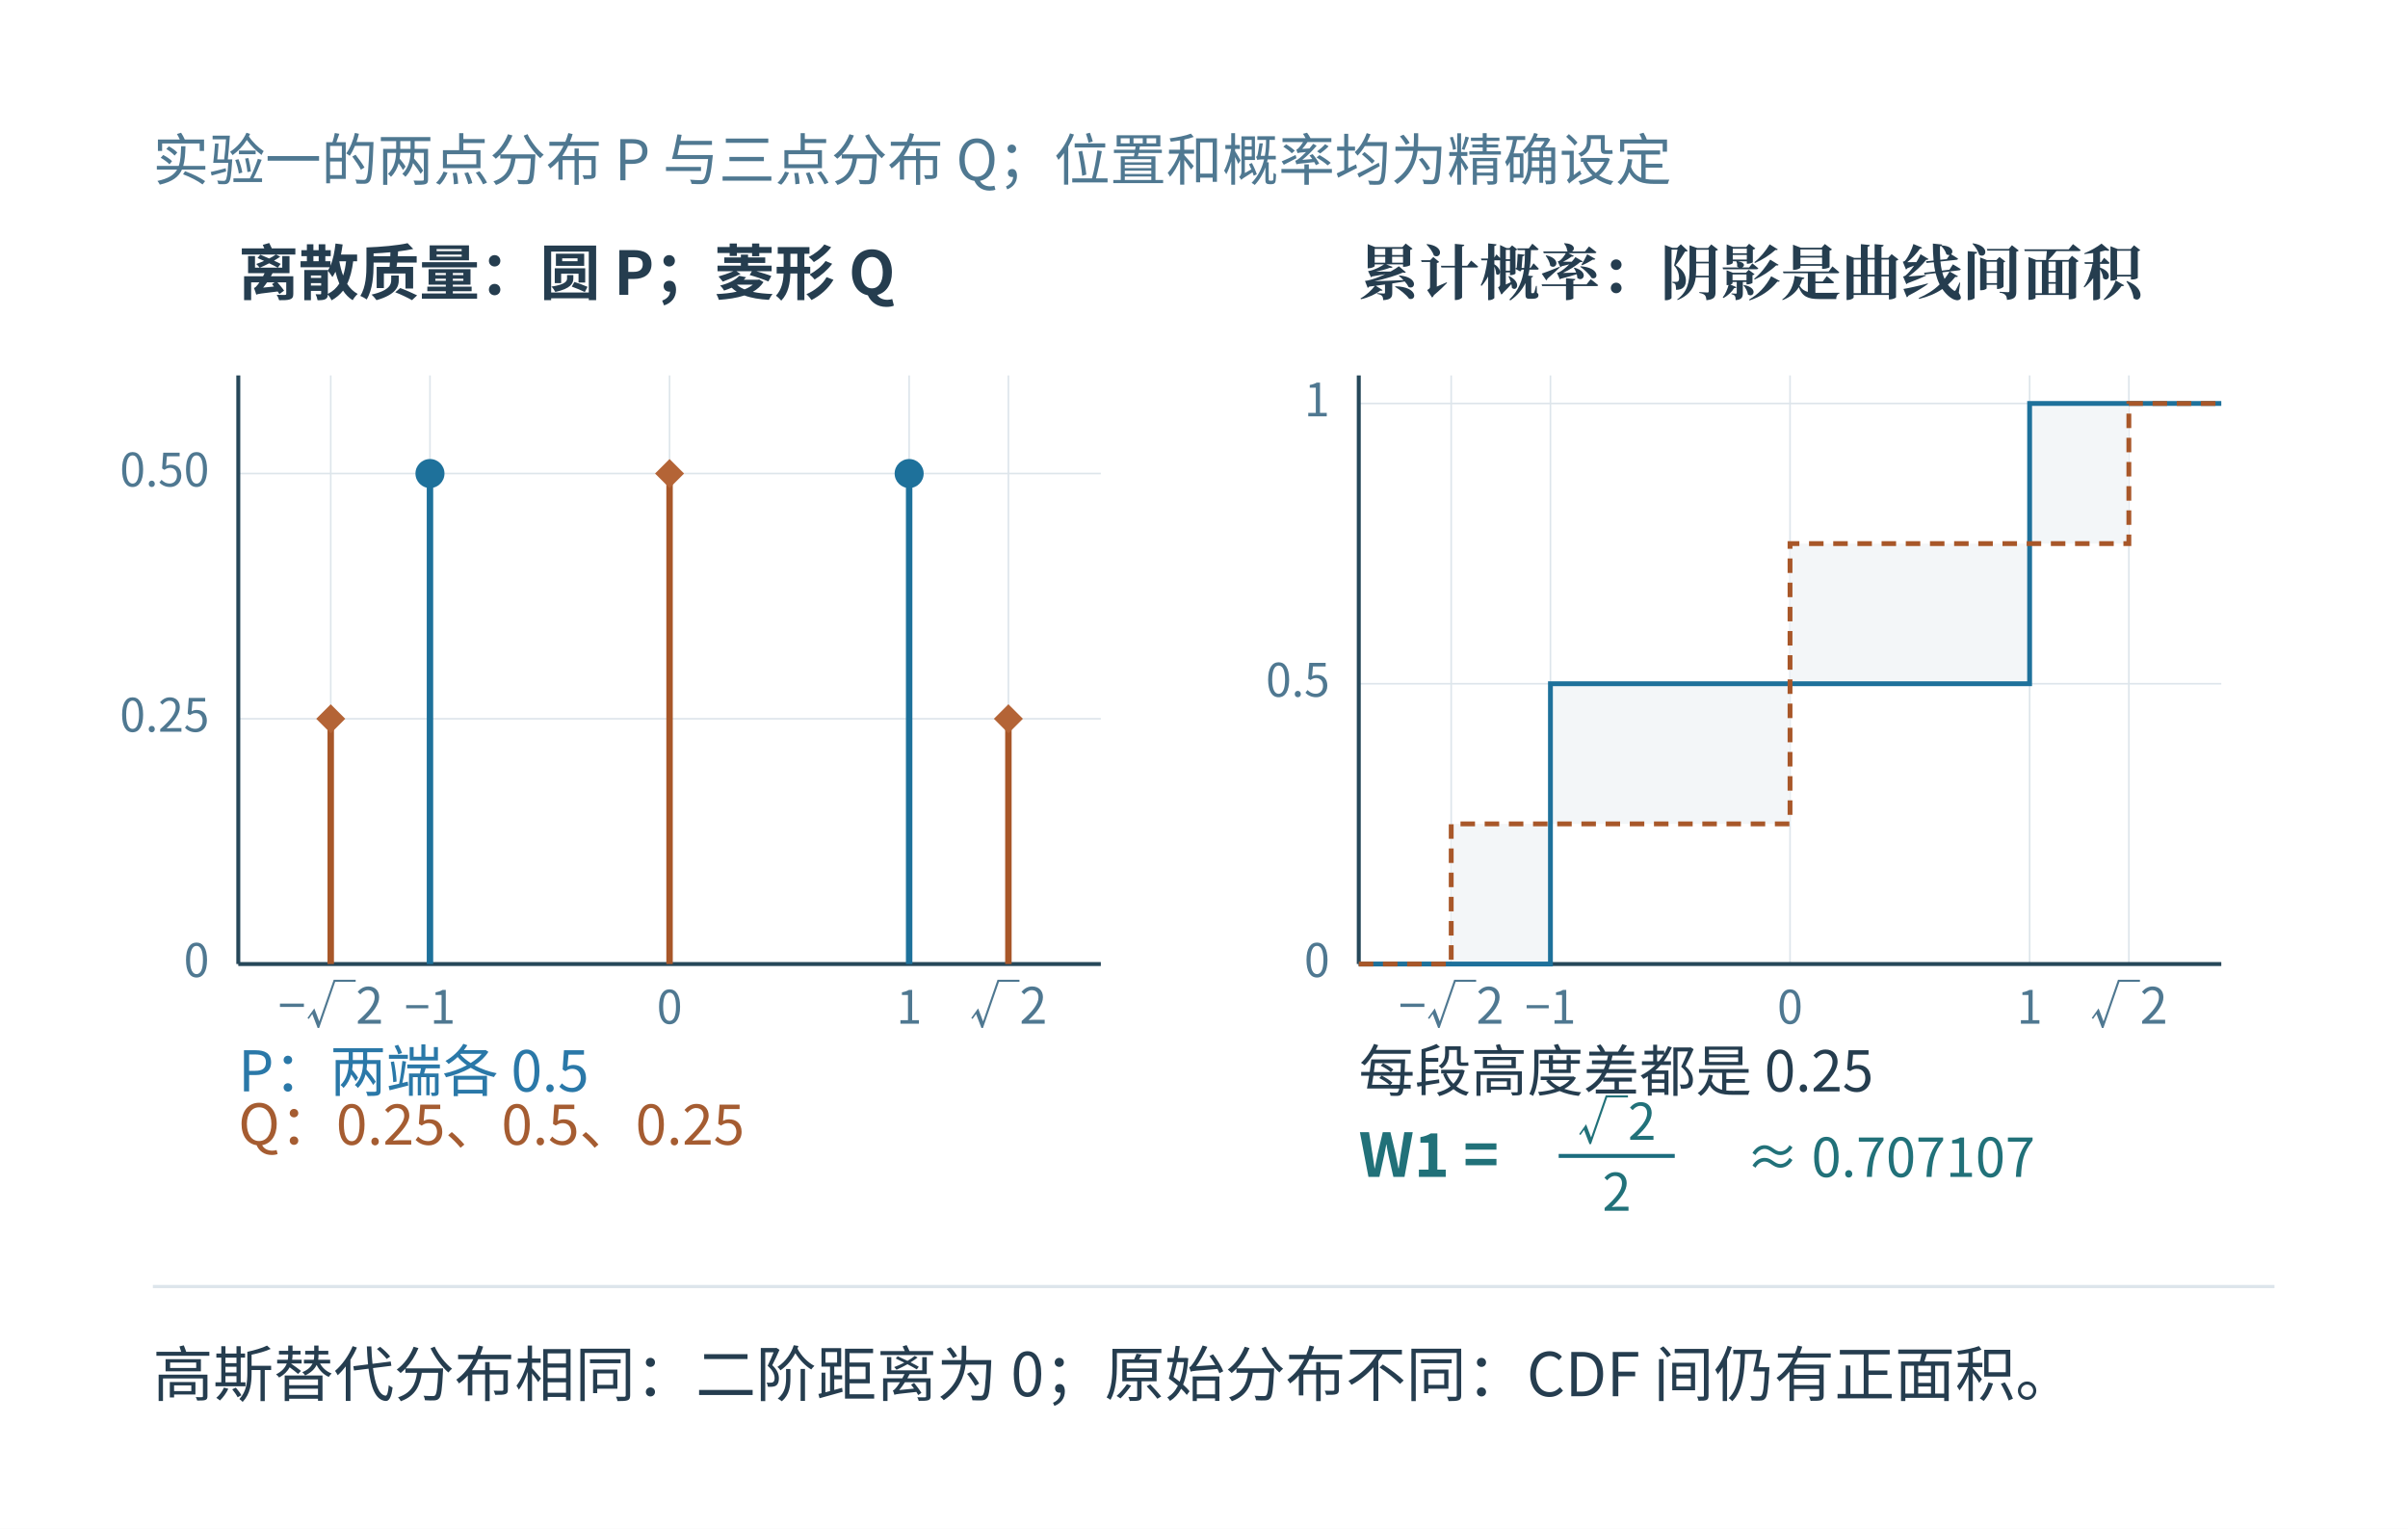
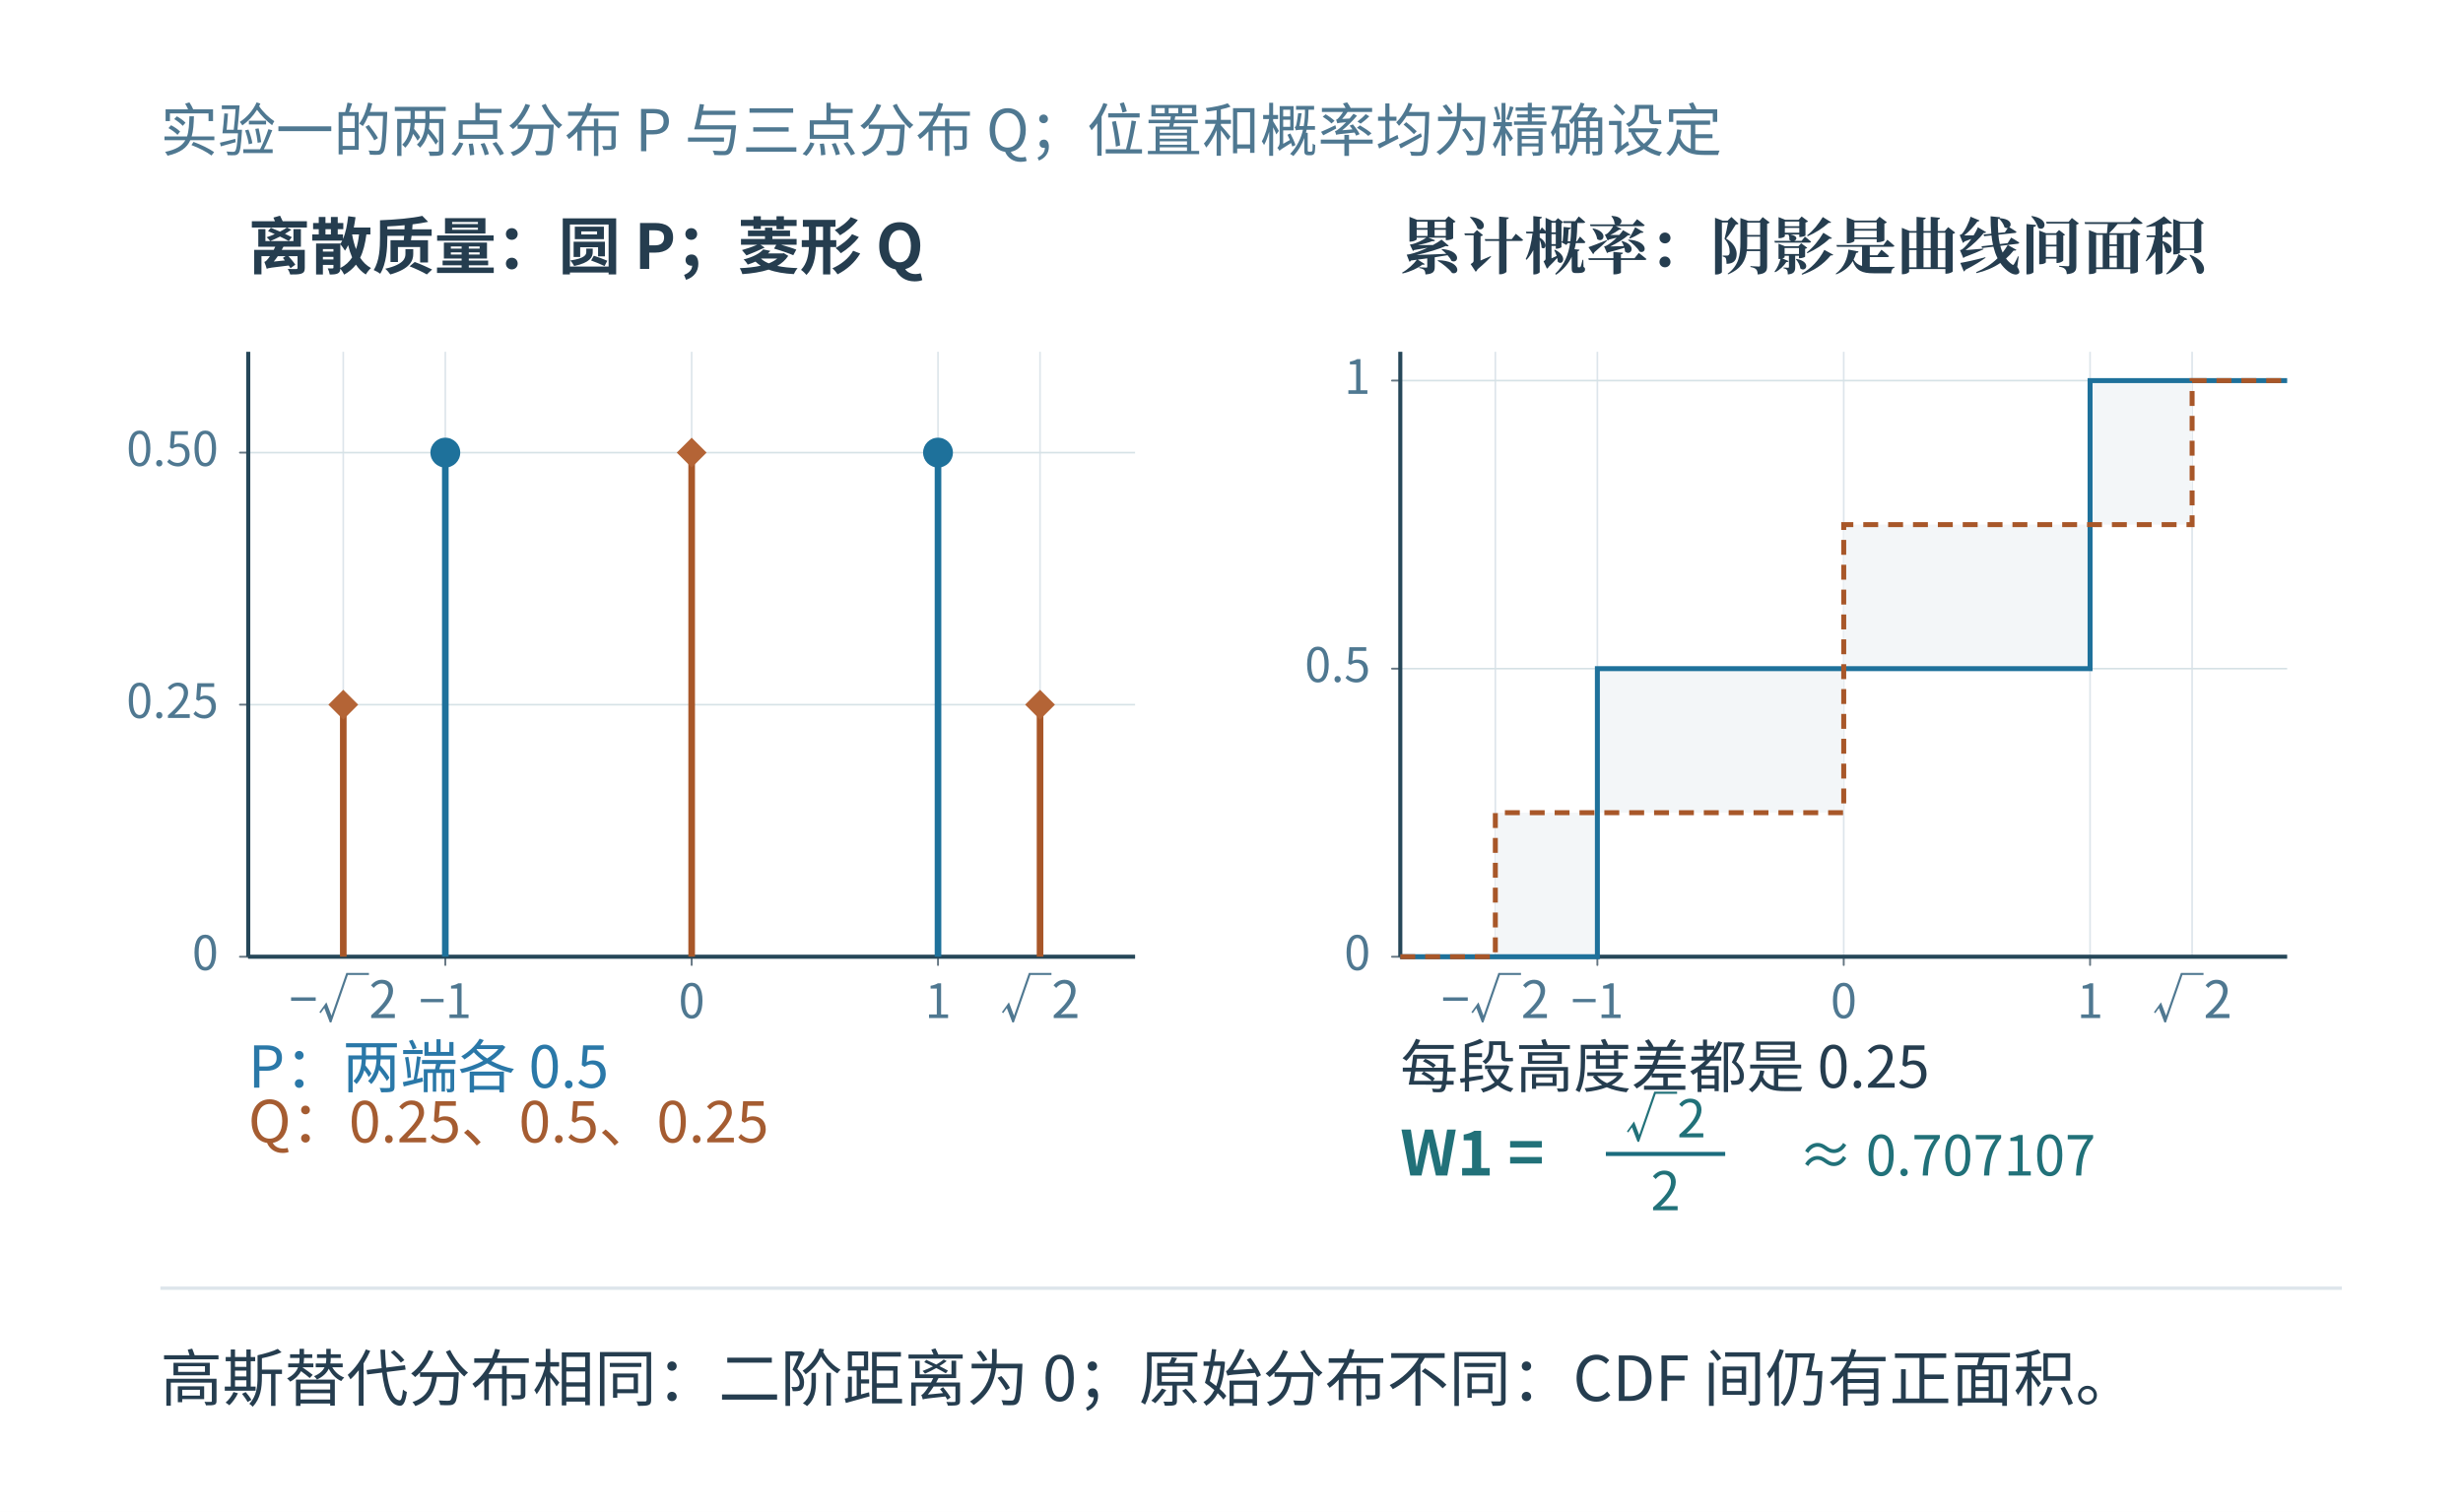
- <svg xmlns="http://www.w3.org/2000/svg" width="996.48" height="632.48" viewBox="-18.24 28.76 996.48 632.48" role="img" aria-labelledby="artwork-title artwork-desc">
+ <svg xmlns="http://www.w3.org/2000/svg" xmlns:xlink="http://www.w3.org/1999/xlink" role="img" aria-labelledby="plate-caption" aria-describedby="plate-alt" viewBox="0 0 1360 835" width="1360" height="835">
  <defs>
-     <clipPath id="artwork-view">
-       <rect x="25" y="76" width="910" height="545.066" />
+     <clipPath id="plate-view-0">
+       <rect x="-18.24" y="79.284" width="996.48" height="534.547" />
    </clipPath>
-   </defs>
-   <rect id="edition-paper" x="-18.24" y="28.76" width="996.48" height="632.48" fill="#ffffff" />
-   <svg id="edition-view" x="0" y="47" width="960" height="596" viewBox="0 47 960 596" overflow="hidden">
-     <rect width="960" height="643" fill="#ffffff" />
-     <g clip-path="url(#artwork-view)">
-       <g transform="translate(16.99413 33.96921) scale(0.667155)">
-         <g>
-           <rect x="12" y="63" width="1364" height="817" fill="#ffffff" />
-           <rect width="1400" height="900" fill="#ffffff" />
-           <g font-family="Microsoft YaHei, Noto Sans CJK SC, sans-serif">
-             <text x="42" y="104" font-size="34.83px" fill="#4f7891" text-anchor="start" font-weight="400">实验一的两点分布 P 与三点分布 Q；位置和概率均为精确设定</text>
-             <line x1="152.332" y1="225" x2="152.332" y2="590" stroke="#dde5eb" stroke-width="1" />
-             <text x="152.332" y="627" font-size="30.96px" fill="#4f7891" text-anchor="middle" font-weight="400">−√2</text>
-             <line x1="213.889" y1="225" x2="213.889" y2="590" stroke="#dde5eb" stroke-width="1" />
-             <text x="213.889" y="627" font-size="28.56px" fill="#4f7891" text-anchor="middle" font-weight="400">−1</text>
-             <line x1="362.5" y1="225" x2="362.5" y2="590" stroke="#dde5eb" stroke-width="1" />
-             <text x="362.5" y="627" font-size="28.56px" fill="#4f7891" text-anchor="middle" font-weight="400">0</text>
-             <line x1="511.111" y1="225" x2="511.111" y2="590" stroke="#dde5eb" stroke-width="1" />
-             <text x="511.111" y="627" font-size="28.56px" fill="#4f7891" text-anchor="middle" font-weight="400">1</text>
-             <line x1="572.668" y1="225" x2="572.668" y2="590" stroke="#dde5eb" stroke-width="1" />
-             <text x="572.668" y="627" font-size="30.96px" fill="#4f7891" text-anchor="middle" font-weight="400">√2</text>
-             <line x1="95" y1="590.0" x2="630" y2="590.0" stroke="#dde5eb" stroke-width="1" />
-             <text x="77" y="598.0" font-size="28.56px" fill="#4f7891" text-anchor="end" font-weight="400">0</text>
-             <line x1="95" y1="437.917" x2="630" y2="437.917" stroke="#dde5eb" stroke-width="1" />
-             <text x="77" y="445.917" font-size="28.56px" fill="#4f7891" text-anchor="end" font-weight="400">0.25</text>
-             <line x1="95" y1="285.833" x2="630" y2="285.833" stroke="#dde5eb" stroke-width="1" />
-             <text x="77" y="293.833" font-size="28.56px" fill="#4f7891" text-anchor="end" font-weight="400">0.50</text>
-             <line x1="95" y1="225" x2="95" y2="590" stroke="#264759" stroke-width="2.46" />
-             <line x1="95" y1="590" x2="630" y2="590" stroke="#264759" stroke-width="2.46" />
-             <text x="95" y="175" font-size="37.41px" fill="#253d4f" text-anchor="start" font-weight="600">离散质量：圆 P；菱形 Q</text>
-             <line x1="213.889" y1="590.0" x2="213.889" y2="285.833" stroke="#1e719b" stroke-width="4" />
-             <circle cx="213.889" cy="285.833" r="9" fill="#1e719b" />
-             <line x1="511.111" y1="590.0" x2="511.111" y2="285.833" stroke="#1e719b" stroke-width="4" />
-             <circle cx="511.111" cy="285.833" r="9" fill="#1e719b" />
-             <line x1="152.332" y1="590.0" x2="152.332" y2="437.917" stroke="#a85729" stroke-width="4" />
-             <polygon fill="#b46436" points="152.332,428.917 161.332,437.917 152.332,446.917 143.332,437.917" />
-             <line x1="362.5" y1="590.0" x2="362.5" y2="285.833" stroke="#a85729" stroke-width="4" />
-             <polygon fill="#b46436" points="362.5,276.833 371.5,285.833 362.5,294.833 353.5,285.833" />
-             <line x1="572.668" y1="590.0" x2="572.668" y2="437.917" stroke="#a85729" stroke-width="4" />
-             <polygon fill="#b46436" points="572.668,428.917 581.668,437.917 572.668,446.917 563.668,437.917" />
-             <text x="95" y="669" font-size="34.83px" fill="#2a78a8" text-anchor="start" font-weight="400">P：两端各 0.5</text>
-             <text x="95" y="702" font-size="34.83px" fill="#a55c31" text-anchor="start" font-weight="400">Q：0.25、0.5、0.25</text>
-             <line x1="847.332" y1="225" x2="847.332" y2="590" stroke="#dde5eb" stroke-width="1" />
-             <text x="847.332" y="627" font-size="30.96px" fill="#4f7891" text-anchor="middle" font-weight="400">−√2</text>
-             <line x1="908.889" y1="225" x2="908.889" y2="590" stroke="#dde5eb" stroke-width="1" />
-             <text x="908.889" y="627" font-size="28.56px" fill="#4f7891" text-anchor="middle" font-weight="400">−1</text>
-             <line x1="1057.5" y1="225" x2="1057.5" y2="590" stroke="#dde5eb" stroke-width="1" />
-             <text x="1057.5" y="627" font-size="28.56px" fill="#4f7891" text-anchor="middle" font-weight="400">0</text>
-             <line x1="1206.111" y1="225" x2="1206.111" y2="590" stroke="#dde5eb" stroke-width="1" />
-             <text x="1206.111" y="627" font-size="28.56px" fill="#4f7891" text-anchor="middle" font-weight="400">1</text>
-             <line x1="1267.668" y1="225" x2="1267.668" y2="590" stroke="#dde5eb" stroke-width="1" />
-             <text x="1267.668" y="627" font-size="30.96px" fill="#4f7891" text-anchor="middle" font-weight="400">√2</text>
-             <line x1="790" y1="590.0" x2="1325" y2="590.0" stroke="#dde5eb" stroke-width="1" />
-             <text x="772" y="598.0" font-size="28.56px" fill="#4f7891" text-anchor="end" font-weight="400">0</text>
-             <line x1="790" y1="416.19" x2="1325" y2="416.19" stroke="#dde5eb" stroke-width="1" />
-             <text x="772" y="424.19" font-size="28.56px" fill="#4f7891" text-anchor="end" font-weight="400">0.5</text>
-             <line x1="790" y1="242.381" x2="1325" y2="242.381" stroke="#dde5eb" stroke-width="1" />
-             <text x="772" y="250.381" font-size="28.56px" fill="#4f7891" text-anchor="end" font-weight="400">1</text>
-             <line x1="790" y1="225" x2="790" y2="590" stroke="#264759" stroke-width="2.46" />
-             <line x1="790" y1="590" x2="1325" y2="590" stroke="#264759" stroke-width="2.46" />
-             <text x="790" y="175" font-size="37.41px" fill="#253d4f" text-anchor="start" font-weight="600" font-family="SimSun, Noto Serif CJK SC, STSong, Microsoft YaHei, serif">累计概率：阴影是曲线间面积</text>
-             <rect x="847.332" y="503.095" width="61.557" height="86.905" rx="0" fill="#f3f6f8" stroke="none" />
-             <rect x="908.889" y="416.19" width="148.611" height="86.905" rx="0" fill="#f3f6f8" stroke="none" />
-             <rect x="1057.5" y="329.286" width="148.611" height="86.905" rx="0" fill="#f3f6f8" stroke="none" />
-             <rect x="1206.111" y="242.381" width="61.557" height="86.905" rx="0" fill="#f3f6f8" stroke="none" />
-             <polyline points="790.000,590.000 908.889,590.000 908.889,416.190 1206.111,416.190 1206.111,242.381 1325.000,242.381" fill="none" stroke="#1e719b" stroke-width="3" />
-             <polyline points="790.000,590.000 847.332,590.000 847.332,503.095 1057.500,503.095 1057.500,329.286 1267.668,329.286 1267.668,242.381 1325.000,242.381" fill="none" stroke="#a85729" stroke-width="3" stroke-dasharray="9 6" />
-             <text x="790" y="669" font-size="34.83px" fill="#253d4f" text-anchor="start" font-weight="400">每段高度差都是 0.25</text>
-             <text x="790" y="722" font-size="37.41px" fill="#217179" text-anchor="start" font-weight="600">W1 =</text>
-             <text x="950" y="699" font-size="31.32px" fill="#217179" text-anchor="middle" font-weight="400">√2</text>
-             <line x1="914" y1="709" x2="986" y2="709" stroke="#1b6c7e" stroke-width="2.46" />
-             <text x="950" y="743" font-size="32.13px" fill="#217179" text-anchor="middle" font-weight="400">2</text>
-             <text x="1030" y="722" font-size="33.32px" fill="#217179" text-anchor="start" font-weight="400">≈ 0.707107</text>
-             <line x1="42" y1="790" x2="1358" y2="790" stroke="#dde5eb" stroke-width="2" />
-             <text x="42" y="858" font-size="37.41px" fill="#253d4f" text-anchor="start" font-weight="400">高斯替代分布相同：二阶距离为 0；原始分布不同：CDF 间仍有正面积。</text>
+     <g id="plate-scene">
+       <defs>
+         <clipPath id="artwork-view">
+           <rect x="25" y="76" width="910" height="545.066" />
+         </clipPath>
+       </defs>
+       <rect id="edition-paper" x="-18.24" y="28.76" width="996.48" height="632.48" fill="#ffffff" />
+       <svg id="edition-view" x="0" y="47" width="960" height="596" viewBox="0 47 960 596" overflow="hidden">
+         <rect width="960" height="643" fill="#ffffff" />
+         <g clip-path="url(#artwork-view)">
+           <g transform="translate(16.99413 33.96921) scale(0.667155)">
+             <g>
+               <rect x="12" y="63" width="1364" height="817" fill="#ffffff" />
+               <rect width="1400" height="900" fill="#ffffff" />
+               <g font-family="Microsoft YaHei, Noto Sans CJK SC, sans-serif">
+                 <text x="42" y="104" font-size="34.83px" fill="#4f7891" text-anchor="start" font-weight="400">实验一的两点分布 P 与三点分布 Q；位置和概率均为精确设定</text>
+                 <line x1="152.332" y1="225" x2="152.332" y2="590" stroke="#dde5eb" stroke-width="1" />
+                 <text x="152.332" y="627" font-size="30.96px" fill="#4f7891" text-anchor="middle" font-weight="400">−√2</text>
+                 <line x1="213.889" y1="225" x2="213.889" y2="590" stroke="#dde5eb" stroke-width="1" />
+                 <text x="213.889" y="627" font-size="28.56px" fill="#4f7891" text-anchor="middle" font-weight="400">−1</text>
+                 <line x1="362.5" y1="225" x2="362.5" y2="590" stroke="#dde5eb" stroke-width="1" />
+                 <text x="362.5" y="627" font-size="28.56px" fill="#4f7891" text-anchor="middle" font-weight="400">0</text>
+                 <line x1="511.111" y1="225" x2="511.111" y2="590" stroke="#dde5eb" stroke-width="1" />
+                 <text x="511.111" y="627" font-size="28.56px" fill="#4f7891" text-anchor="middle" font-weight="400">1</text>
+                 <line x1="572.668" y1="225" x2="572.668" y2="590" stroke="#dde5eb" stroke-width="1" />
+                 <text x="572.668" y="627" font-size="30.96px" fill="#4f7891" text-anchor="middle" font-weight="400">√2</text>
+                 <line x1="95" y1="590" x2="95" y2="285.833" stroke="#657682" stroke-width="1.55" stroke-linecap="round" />
+                 <line x1="213.889" y1="590" x2="213.889" y2="595" stroke="#657682" stroke-width="1.15" stroke-linecap="round" />
+                 <line x1="362.5" y1="590" x2="362.5" y2="595" stroke="#657682" stroke-width="1.15" stroke-linecap="round" />
+                 <line x1="511.111" y1="590" x2="511.111" y2="595" stroke="#657682" stroke-width="1.15" stroke-linecap="round" />
+                 <line x1="90" y1="590" x2="95" y2="590" stroke="#657682" stroke-width="1.15" stroke-linecap="round" />
+                 <line x1="90" y1="437.917" x2="95" y2="437.917" stroke="#657682" stroke-width="1.15" stroke-linecap="round" />
+                 <line x1="90" y1="285.833" x2="95" y2="285.833" stroke="#657682" stroke-width="1.15" stroke-linecap="round" />
+                 <line x1="95" y1="590.0" x2="630" y2="590.0" stroke="#d6e2e6" stroke-width="1" />
+                 <text x="77" y="598.0" font-size="28.56px" fill="#4f7891" text-anchor="end" font-weight="400">0</text>
+                 <line x1="95" y1="437.917" x2="630" y2="437.917" stroke="#d6e2e6" stroke-width="1" />
+                 <text x="77" y="445.917" font-size="28.56px" fill="#4f7891" text-anchor="end" font-weight="400">0.25</text>
+                 <line x1="95" y1="285.833" x2="630" y2="285.833" stroke="#d6e2e6" stroke-width="1" />
+                 <text x="77" y="293.833" font-size="28.56px" fill="#4f7891" text-anchor="end" font-weight="400">0.50</text>
+                 <line x1="95" y1="225" x2="95" y2="590" stroke="#264759" stroke-width="2.46" />
+                 <line x1="95" y1="590" x2="630" y2="590" stroke="#264759" stroke-width="2.46" />
+                 <text x="95" y="175" font-size="37.41px" fill="#253d4f" text-anchor="start" font-weight="600">离散质量：圆 P；菱形 Q</text>
+                 <line x1="213.889" y1="590.0" x2="213.889" y2="285.833" stroke="#1e719b" stroke-width="4" />
+                 <circle cx="213.889" cy="285.833" r="9" fill="#1e719b" />
+                 <line x1="511.111" y1="590.0" x2="511.111" y2="285.833" stroke="#1e719b" stroke-width="4" />
+                 <circle cx="511.111" cy="285.833" r="9" fill="#1e719b" />
+                 <line x1="152.332" y1="590.0" x2="152.332" y2="437.917" stroke="#a85729" stroke-width="4" />
+                 <polygon fill="#b46436" points="152.332,428.917 161.332,437.917 152.332,446.917 143.332,437.917" />
+                 <line x1="362.5" y1="590.0" x2="362.5" y2="285.833" stroke="#a85729" stroke-width="4" />
+                 <polygon fill="#b46436" points="362.5,276.833 371.5,285.833 362.5,294.833 353.5,285.833" />
+                 <line x1="572.668" y1="590.0" x2="572.668" y2="437.917" stroke="#a85729" stroke-width="4" />
+                 <polygon fill="#b46436" points="572.668,428.917 581.668,437.917 572.668,446.917 563.668,437.917" />
+                 <text x="95" y="669" font-size="34.83px" fill="#2a78a8" text-anchor="start" font-weight="400">P：两端各 0.5</text>
+                 <text x="95" y="702" font-size="34.83px" fill="#a55c31" text-anchor="start" font-weight="400">Q：0.25、0.5、0.25</text>
+                 <line x1="847.332" y1="225" x2="847.332" y2="590" stroke="#dde5eb" stroke-width="1" />
+                 <text x="847.332" y="627" font-size="30.96px" fill="#4f7891" text-anchor="middle" font-weight="400">−√2</text>
+                 <line x1="908.889" y1="225" x2="908.889" y2="590" stroke="#dde5eb" stroke-width="1" />
+                 <text x="908.889" y="627" font-size="28.56px" fill="#4f7891" text-anchor="middle" font-weight="400">−1</text>
+                 <line x1="1057.5" y1="225" x2="1057.5" y2="590" stroke="#dde5eb" stroke-width="1" />
+                 <text x="1057.5" y="627" font-size="28.56px" fill="#4f7891" text-anchor="middle" font-weight="400">0</text>
+                 <line x1="1206.111" y1="225" x2="1206.111" y2="590" stroke="#dde5eb" stroke-width="1" />
+                 <text x="1206.111" y="627" font-size="28.56px" fill="#4f7891" text-anchor="middle" font-weight="400">1</text>
+                 <line x1="1267.668" y1="225" x2="1267.668" y2="590" stroke="#dde5eb" stroke-width="1" />
+                 <text x="1267.668" y="627" font-size="30.96px" fill="#4f7891" text-anchor="middle" font-weight="400">√2</text>
+                 <line x1="790" y1="590" x2="790" y2="242.381" stroke="#657682" stroke-width="1.55" stroke-linecap="round" />
+                 <line x1="908.889" y1="590" x2="908.889" y2="595" stroke="#657682" stroke-width="1.15" stroke-linecap="round" />
+                 <line x1="1057.5" y1="590" x2="1057.5" y2="595" stroke="#657682" stroke-width="1.15" stroke-linecap="round" />
+                 <line x1="1206.111" y1="590" x2="1206.111" y2="595" stroke="#657682" stroke-width="1.15" stroke-linecap="round" />
+                 <line x1="785" y1="590" x2="790" y2="590" stroke="#657682" stroke-width="1.15" stroke-linecap="round" />
+                 <line x1="785" y1="416.19" x2="790" y2="416.19" stroke="#657682" stroke-width="1.15" stroke-linecap="round" />
+                 <line x1="785" y1="242.381" x2="790" y2="242.381" stroke="#657682" stroke-width="1.15" stroke-linecap="round" />
+                 <line x1="790" y1="590.0" x2="1325" y2="590.0" stroke="#d6e2e6" stroke-width="1" />
+                 <text x="772" y="598.0" font-size="28.56px" fill="#4f7891" text-anchor="end" font-weight="400">0</text>
+                 <line x1="790" y1="416.19" x2="1325" y2="416.19" stroke="#d6e2e6" stroke-width="1" />
+                 <text x="772" y="424.19" font-size="28.56px" fill="#4f7891" text-anchor="end" font-weight="400">0.5</text>
+                 <line x1="790" y1="242.381" x2="1325" y2="242.381" stroke="#d6e2e6" stroke-width="1" />
+                 <text x="772" y="250.381" font-size="28.56px" fill="#4f7891" text-anchor="end" font-weight="400">1</text>
+                 <line x1="790" y1="225" x2="790" y2="590" stroke="#264759" stroke-width="2.46" />
+                 <line x1="790" y1="590" x2="1325" y2="590" stroke="#264759" stroke-width="2.46" />
+                 <text x="790" y="175" font-size="37.41px" fill="#253d4f" text-anchor="start" font-weight="600" font-family="SimSun, Noto Serif CJK SC, STSong, Microsoft YaHei, serif">累计概率：阴影是曲线间面积</text>
+                 <rect x="847.332" y="503.095" width="61.557" height="86.905" rx="0" fill="#f3f6f8" stroke="none" />
+                 <rect x="908.889" y="416.19" width="148.611" height="86.905" rx="0" fill="#f3f6f8" stroke="none" />
+                 <rect x="1057.5" y="329.286" width="148.611" height="86.905" rx="0" fill="#f3f6f8" stroke="none" />
+                 <rect x="1206.111" y="242.381" width="61.557" height="86.905" rx="0" fill="#f3f6f8" stroke="none" />
+                 <polyline points="790.000,590.000 908.889,590.000 908.889,416.190 1206.111,416.190 1206.111,242.381 1325.000,242.381" fill="none" stroke="#1e719b" stroke-width="3" />
+                 <polyline points="790.000,590.000 847.332,590.000 847.332,503.095 1057.500,503.095 1057.500,329.286 1267.668,329.286 1267.668,242.381 1325.000,242.381" fill="none" stroke="#a85729" stroke-width="3" stroke-dasharray="9 6" />
+                 <text x="790" y="669" font-size="34.83px" fill="#253d4f" text-anchor="start" font-weight="400">每段高度差都是 0.25</text>
+                 <text x="790" y="722" font-size="37.41px" fill="#217179" text-anchor="start" font-weight="600">W1 =</text>
+                 <text x="950" y="699" font-size="31.32px" fill="#217179" text-anchor="middle" font-weight="400">√2</text>
+                 <line x1="914" y1="709" x2="986" y2="709" stroke="#1b6c7e" stroke-width="2.46" />
+                 <text x="950" y="743" font-size="32.13px" fill="#217179" text-anchor="middle" font-weight="400">2</text>
+                 <text x="1030" y="722" font-size="33.32px" fill="#217179" text-anchor="start" font-weight="400">≈ 0.707107</text>
+                 <line x1="42" y1="790" x2="1358" y2="790" stroke="#dde5eb" stroke-width="2" />
+                 <text x="42" y="858" font-size="37.41px" fill="#253d4f" text-anchor="start" font-weight="400">高斯替代分布相同：二阶距离为 0；原始分布不同：CDF 间仍有正面积。</text>
+               </g>
+             </g>
          </g>
        </g>
-       </g>
+       </svg>
    </g>
-   </svg>
+   </defs>
+   <g id="paper-and-content">
+     <rect x="0" y="0" width="1360" height="835" fill="white" />
+     <g transform="translate(26.80447 -58.26165) scale(1.37195)">
+       <use href="#plate-scene" clip-path="url(#plate-view-0)" xlink:href="#plate-scene" />
+     </g>
+   </g>
</svg>
